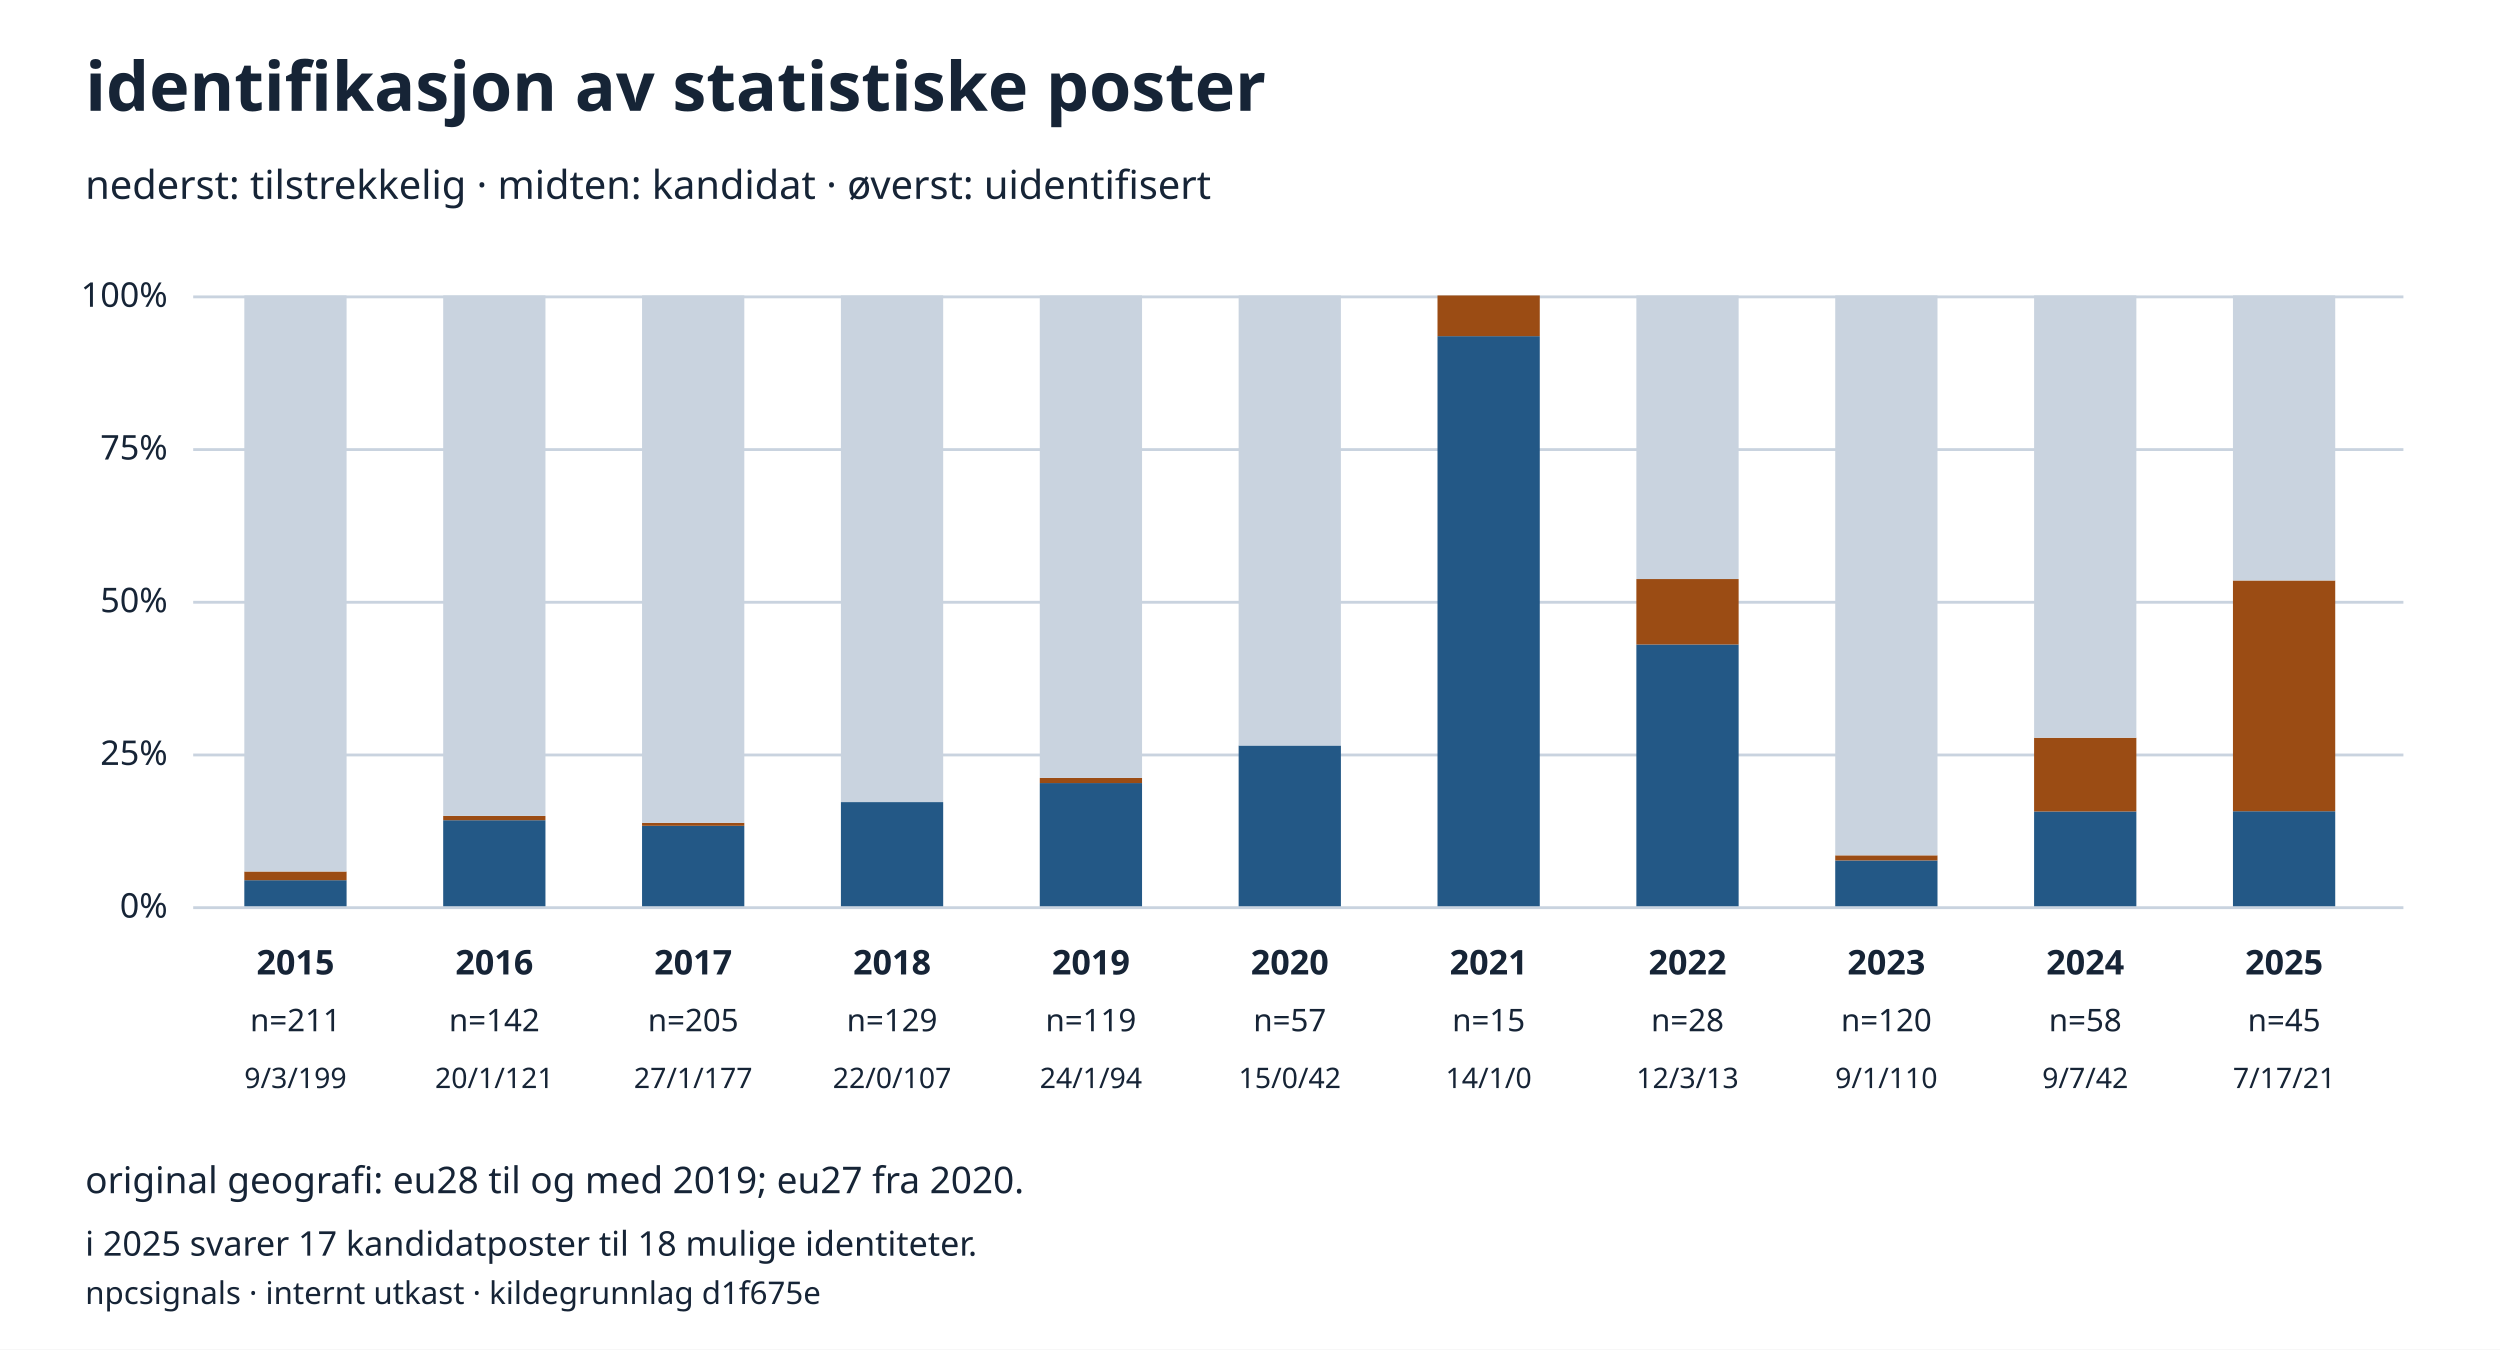
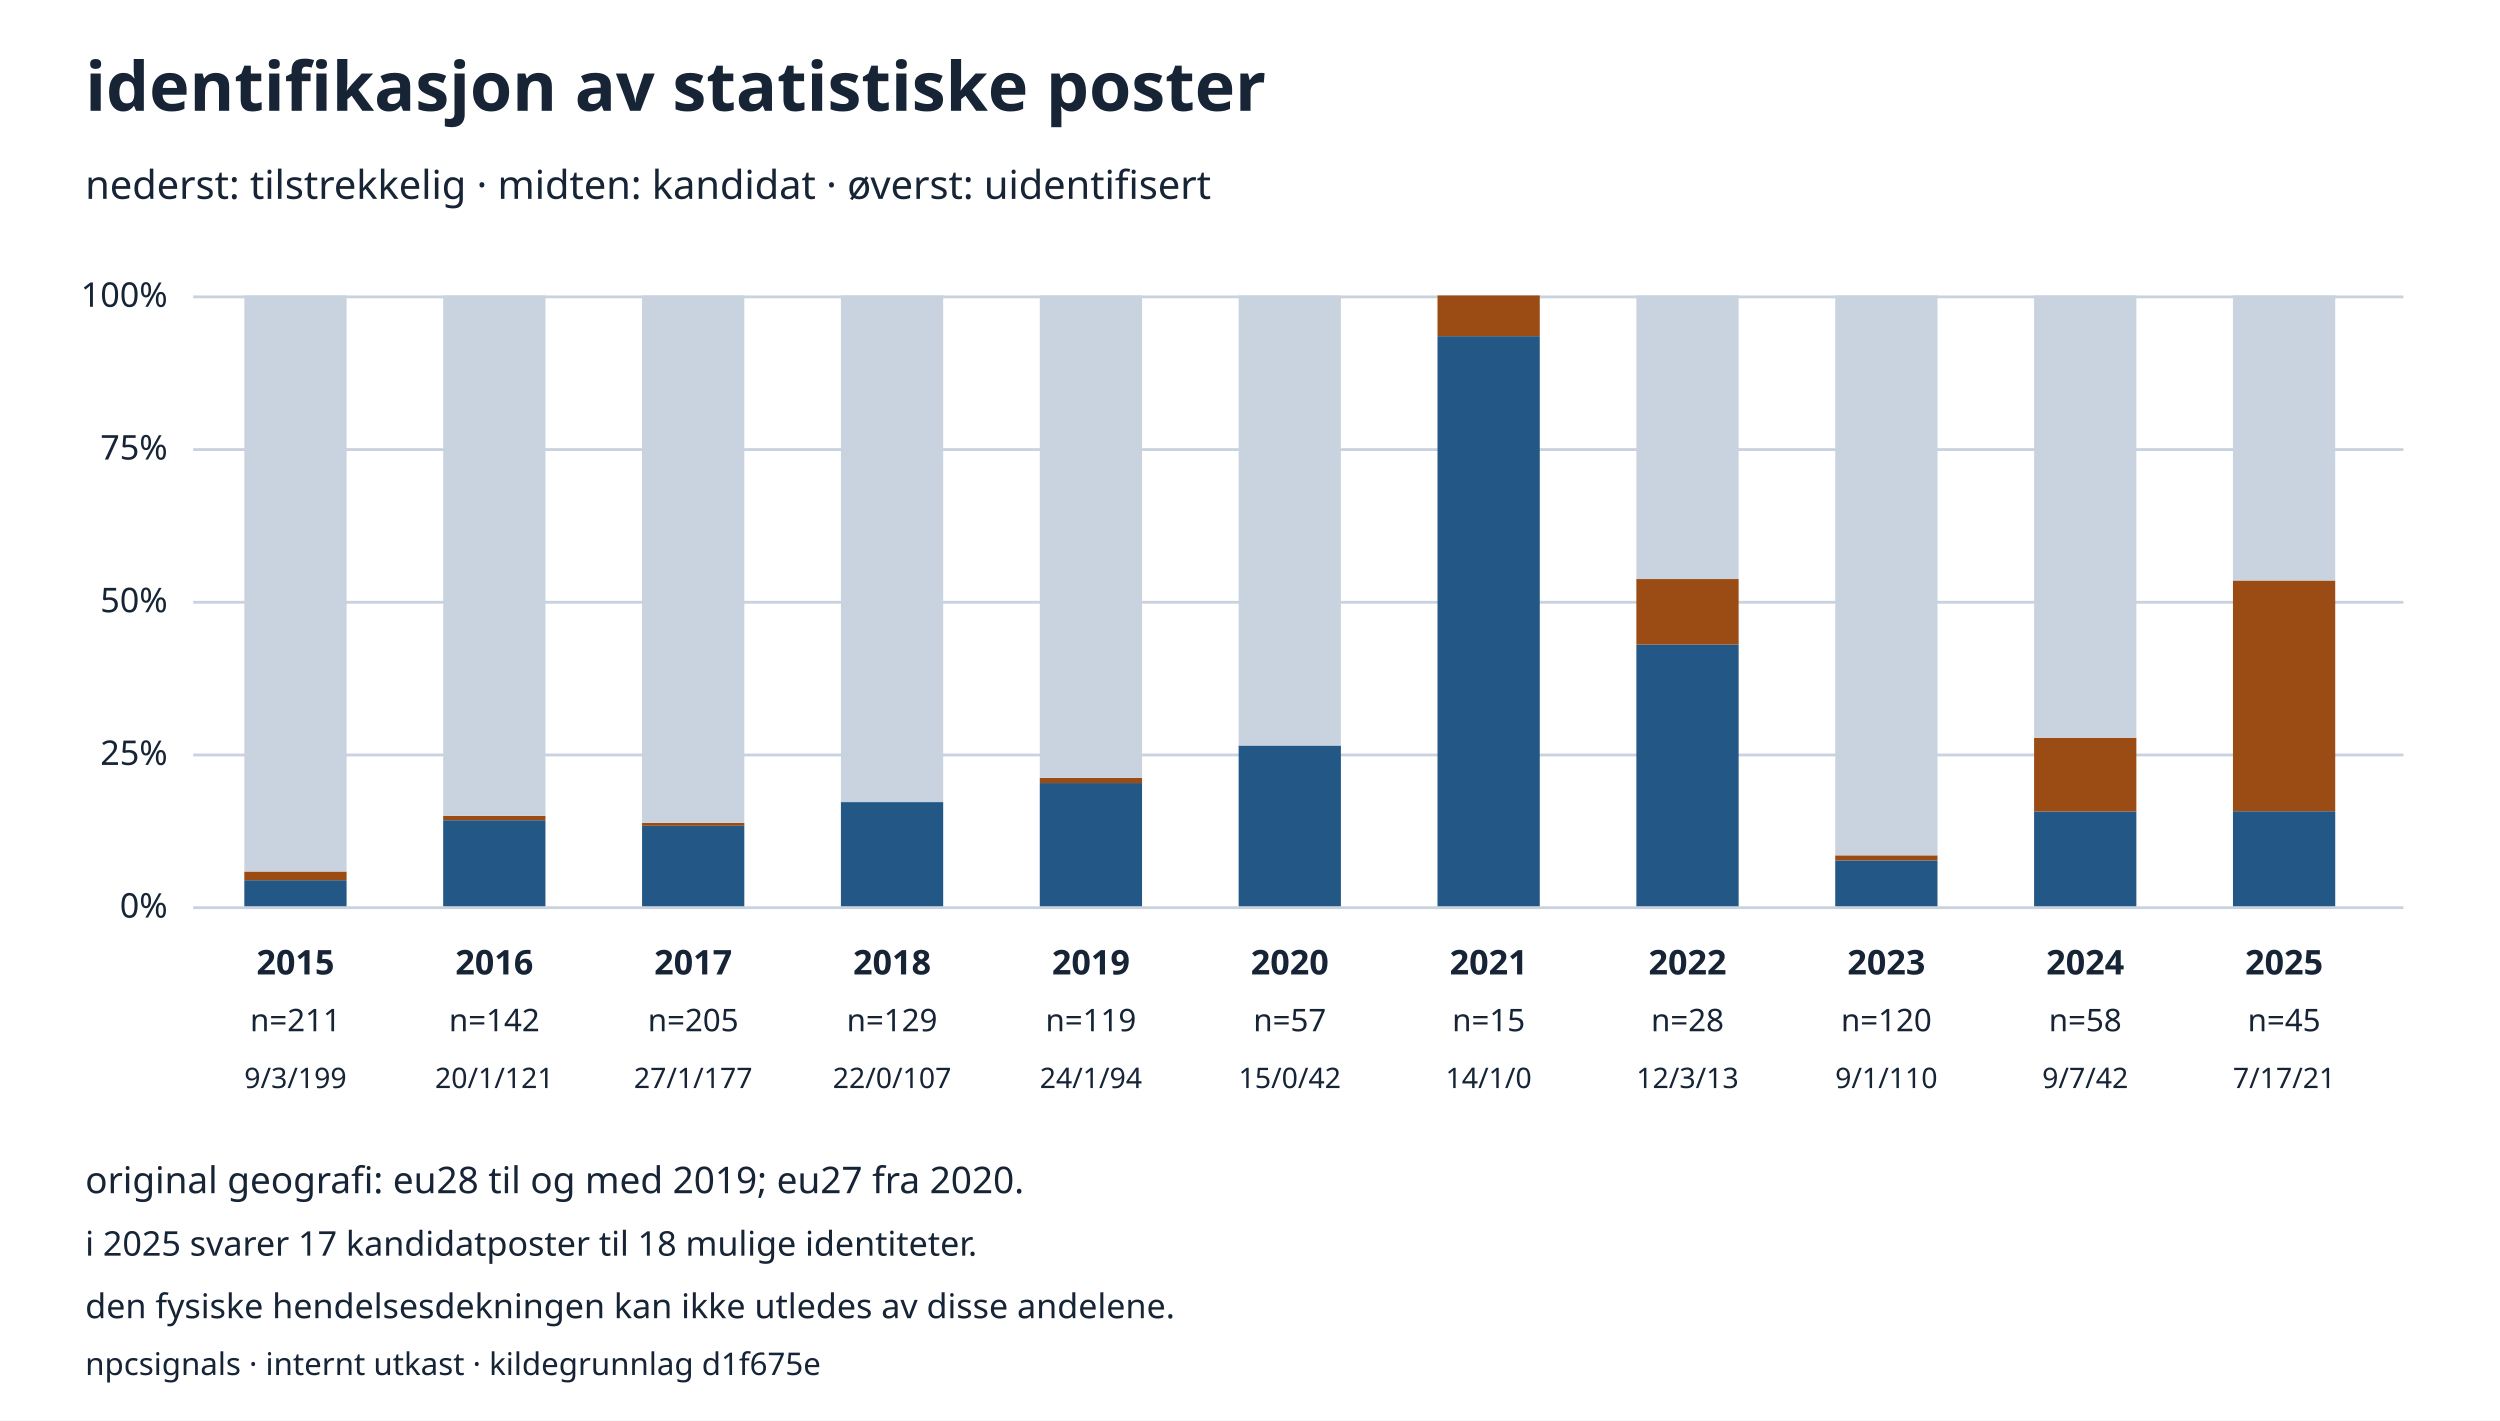
- <svg xmlns="http://www.w3.org/2000/svg" width="880" height="475" viewBox="0 0 880 475" role="img" aria-labelledby="title description">
+ <svg xmlns="http://www.w3.org/2000/svg" width="880" height="500" viewBox="0 0 880 500" role="img" aria-labelledby="title description">
  <g font-family="sans-serif">
-     <rect x="0.00" y="0.00" width="880.00" height="475.00" fill="#ffffff" />
+     <rect x="0.00" y="0.00" width="880.00" height="500.00" fill="#ffffff" />
    <text x="30" y="39" font-size="24" text-anchor="start" fill="#162436" font-weight="bold">identifikasjon av statistiske poster</text>
    <text x="30" y="70" font-size="14" text-anchor="start" fill="#162436">nederst: tilstrekkelig · midten: kandidat · øverst: uidentifisert</text>
    <rect x="68.00" y="319.00" width="778.00" height="1.00" fill="#c9d3df" />
    <text x="59" y="323.0" font-size="12" text-anchor="end" fill="#162436">0%</text>
    <rect x="68.00" y="265.25" width="778.00" height="1.00" fill="#c9d3df" />
    <text x="59" y="269.25" font-size="12" text-anchor="end" fill="#162436">25%</text>
    <rect x="68.00" y="211.50" width="778.00" height="1.00" fill="#c9d3df" />
    <text x="59" y="215.5" font-size="12" text-anchor="end" fill="#162436">50%</text>
    <rect x="68.00" y="157.75" width="778.00" height="1.00" fill="#c9d3df" />
    <text x="59" y="161.75" font-size="12" text-anchor="end" fill="#162436">75%</text>
    <rect x="68.00" y="104.00" width="778.00" height="1.00" fill="#c9d3df" />
    <text x="59" y="108.0" font-size="12" text-anchor="end" fill="#162436">100%</text>
    <rect x="86.00" y="309.83" width="36.00" height="9.17" fill="#235886" />
    <rect x="86.00" y="306.77" width="36.00" height="3.06" fill="#9b4c14" />
    <rect x="86.00" y="104.00" width="36.00" height="202.77" fill="#c9d3df" />
    <text x="104" y="343" font-size="12" text-anchor="middle" fill="#162436" font-weight="bold">2015</text>
    <text x="104" y="363" font-size="11" text-anchor="middle" fill="#162436">n=211</text>
    <text x="104" y="383" font-size="10" text-anchor="middle" fill="#162436">9/3/199</text>
    <rect x="156.00" y="288.72" width="36.00" height="30.28" fill="#235886" />
    <rect x="156.00" y="287.20" width="36.00" height="1.51" fill="#9b4c14" />
    <rect x="156.00" y="104.00" width="36.00" height="183.20" fill="#c9d3df" />
    <text x="174" y="343" font-size="12" text-anchor="middle" fill="#162436" font-weight="bold">2016</text>
    <text x="174" y="363" font-size="11" text-anchor="middle" fill="#162436">n=142</text>
    <text x="174" y="383" font-size="10" text-anchor="middle" fill="#162436">20/1/121</text>
    <rect x="226.00" y="290.68" width="36.00" height="28.32" fill="#235886" />
    <rect x="226.00" y="289.63" width="36.00" height="1.05" fill="#9b4c14" />
    <rect x="226.00" y="104.00" width="36.00" height="185.63" fill="#c9d3df" />
    <text x="244" y="343" font-size="12" text-anchor="middle" fill="#162436" font-weight="bold">2017</text>
    <text x="244" y="363" font-size="11" text-anchor="middle" fill="#162436">n=205</text>
    <text x="244" y="383" font-size="10" text-anchor="middle" fill="#162436">27/1/177</text>
    <rect x="296.00" y="282.33" width="36.00" height="36.67" fill="#235886" />
    <rect x="296.00" y="104.00" width="36.00" height="178.33" fill="#c9d3df" />
    <text x="314" y="343" font-size="12" text-anchor="middle" fill="#162436" font-weight="bold">2018</text>
    <text x="314" y="363" font-size="11" text-anchor="middle" fill="#162436">n=129</text>
    <text x="314" y="383" font-size="10" text-anchor="middle" fill="#162436">22/0/107</text>
    <rect x="366.00" y="275.64" width="36.00" height="43.36" fill="#235886" />
    <rect x="366.00" y="273.83" width="36.00" height="1.81" fill="#9b4c14" />
    <rect x="366.00" y="104.00" width="36.00" height="169.83" fill="#c9d3df" />
    <text x="384" y="343" font-size="12" text-anchor="middle" fill="#162436" font-weight="bold">2019</text>
    <text x="384" y="363" font-size="11" text-anchor="middle" fill="#162436">n=119</text>
    <text x="384" y="383" font-size="10" text-anchor="middle" fill="#162436">24/1/94</text>
    <rect x="436.00" y="262.42" width="36.00" height="56.58" fill="#235886" />
    <rect x="436.00" y="104.00" width="36.00" height="158.42" fill="#c9d3df" />
    <text x="454" y="343" font-size="12" text-anchor="middle" fill="#162436" font-weight="bold">2020</text>
    <text x="454" y="363" font-size="11" text-anchor="middle" fill="#162436">n=57</text>
    <text x="454" y="383" font-size="10" text-anchor="middle" fill="#162436">15/0/42</text>
    <rect x="506.00" y="118.33" width="36.00" height="200.67" fill="#235886" />
    <rect x="506.00" y="104.00" width="36.00" height="14.33" fill="#9b4c14" />
    <text x="524" y="343" font-size="12" text-anchor="middle" fill="#162436" font-weight="bold">2021</text>
    <text x="524" y="363" font-size="11" text-anchor="middle" fill="#162436">n=15</text>
    <text x="524" y="383" font-size="10" text-anchor="middle" fill="#162436">14/1/0</text>
    <rect x="576.00" y="226.86" width="36.00" height="92.14" fill="#235886" />
    <rect x="576.00" y="203.82" width="36.00" height="23.04" fill="#9b4c14" />
    <rect x="576.00" y="104.00" width="36.00" height="99.82" fill="#c9d3df" />
    <text x="594" y="343" font-size="12" text-anchor="middle" fill="#162436" font-weight="bold">2022</text>
    <text x="594" y="363" font-size="11" text-anchor="middle" fill="#162436">n=28</text>
    <text x="594" y="383" font-size="10" text-anchor="middle" fill="#162436">12/3/13</text>
    <rect x="646.00" y="302.88" width="36.00" height="16.12" fill="#235886" />
    <rect x="646.00" y="301.08" width="36.00" height="1.79" fill="#9b4c14" />
    <rect x="646.00" y="104.00" width="36.00" height="197.08" fill="#c9d3df" />
    <text x="664" y="343" font-size="12" text-anchor="middle" fill="#162436" font-weight="bold">2023</text>
    <text x="664" y="363" font-size="11" text-anchor="middle" fill="#162436">n=120</text>
    <text x="664" y="383" font-size="10" text-anchor="middle" fill="#162436">9/1/110</text>
    <rect x="716.00" y="285.64" width="36.00" height="33.36" fill="#235886" />
    <rect x="716.00" y="259.69" width="36.00" height="25.95" fill="#9b4c14" />
    <rect x="716.00" y="104.00" width="36.00" height="155.69" fill="#c9d3df" />
    <text x="734" y="343" font-size="12" text-anchor="middle" fill="#162436" font-weight="bold">2024</text>
    <text x="734" y="363" font-size="11" text-anchor="middle" fill="#162436">n=58</text>
    <text x="734" y="383" font-size="10" text-anchor="middle" fill="#162436">9/7/42</text>
    <rect x="786.00" y="285.56" width="36.00" height="33.44" fill="#235886" />
    <rect x="786.00" y="204.33" width="36.00" height="81.22" fill="#9b4c14" />
    <rect x="786.00" y="104.00" width="36.00" height="100.33" fill="#c9d3df" />
    <text x="804" y="343" font-size="12" text-anchor="middle" fill="#162436" font-weight="bold">2025</text>
    <text x="804" y="363" font-size="11" text-anchor="middle" fill="#162436">n=45</text>
    <text x="804" y="383" font-size="10" text-anchor="middle" fill="#162436">7/17/21</text>
    <text x="30" y="420" font-size="13" text-anchor="start" fill="#162436">original geografi: eu28 til og med 2019; eu27 fra 2020.</text>
    <text x="30" y="442" font-size="12" text-anchor="start" fill="#162436">i 2025 svarer 17 kandidatposter til 18 mulige identiteter.</text>
-     <text x="30" y="459" font-size="11" text-anchor="start" fill="#162436">npcsignals · internt utkast · kildegrunnlag d1f675e</text>
+     <text x="30" y="464" font-size="12" text-anchor="start" fill="#162436">den fysiske hendelsesdekningen kan ikke utledes av disse andelene.</text>
+     <text x="30" y="484" font-size="11" text-anchor="start" fill="#162436">npcsignals · internt utkast · kildegrunnlag d1f675e</text>
  </g>
</svg>
